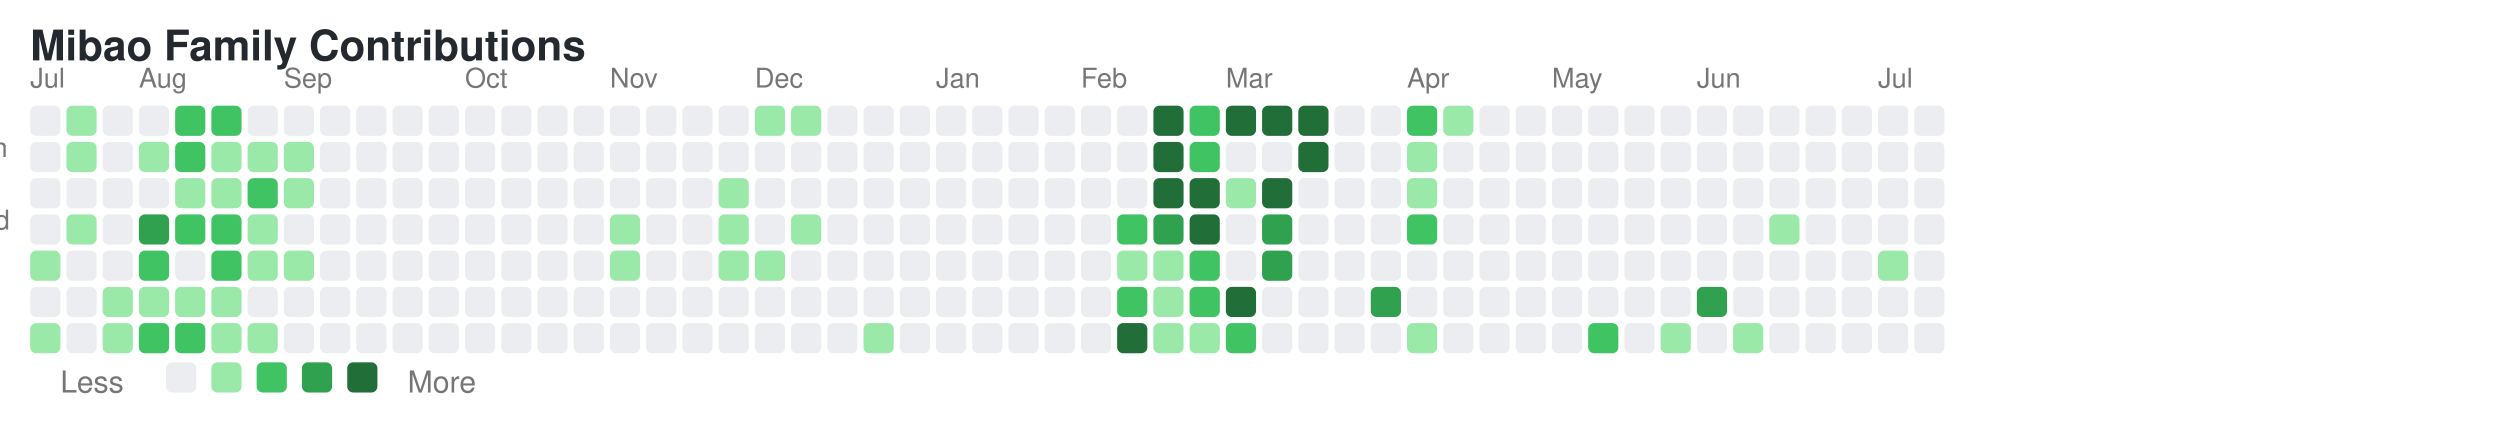
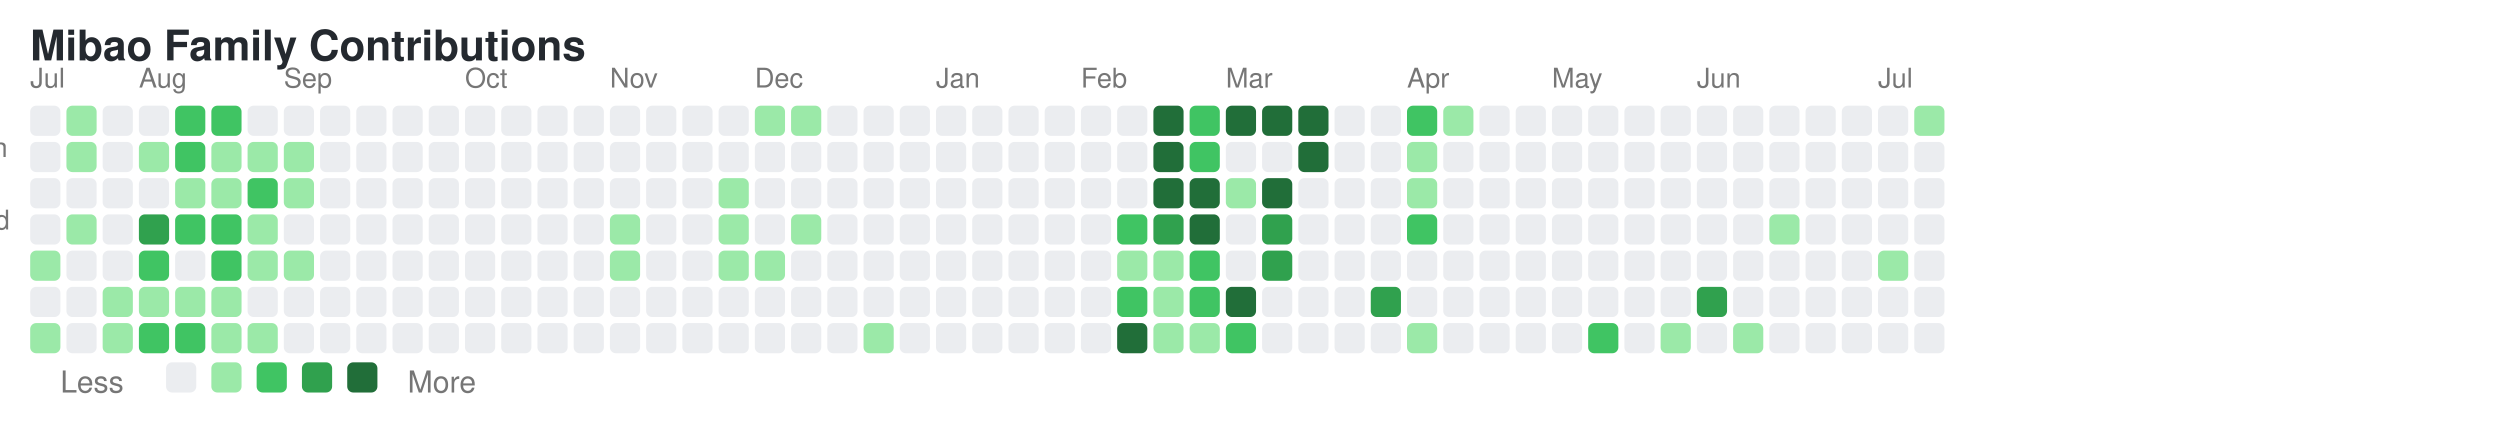
<svg xmlns="http://www.w3.org/2000/svg" width="828" height="140">
  <text x="10" y="20" font-family="-apple-system, BlinkMacSystemFont, Segoe UI, Helvetica, Arial, sans-serif" font-size="14" font-weight="600" fill="#24292f">Mibao Family Contributions</text>
  <g transform="translate(10, 35)">
    <text x="0" y="-6" font-family="-apple-system, BlinkMacSystemFont, Segoe UI, Helvetica, Arial, sans-serif" font-size="9" fill="#767676">Jul</text>
    <text x="36" y="-6" font-family="-apple-system, BlinkMacSystemFont, Segoe UI, Helvetica, Arial, sans-serif" font-size="9" fill="#767676">Aug</text>
    <text x="84" y="-6" font-family="-apple-system, BlinkMacSystemFont, Segoe UI, Helvetica, Arial, sans-serif" font-size="9" fill="#767676">Sep</text>
    <text x="144" y="-6" font-family="-apple-system, BlinkMacSystemFont, Segoe UI, Helvetica, Arial, sans-serif" font-size="9" fill="#767676">Oct</text>
    <text x="192" y="-6" font-family="-apple-system, BlinkMacSystemFont, Segoe UI, Helvetica, Arial, sans-serif" font-size="9" fill="#767676">Nov</text>
    <text x="240" y="-6" font-family="-apple-system, BlinkMacSystemFont, Segoe UI, Helvetica, Arial, sans-serif" font-size="9" fill="#767676">Dec</text>
    <text x="300" y="-6" font-family="-apple-system, BlinkMacSystemFont, Segoe UI, Helvetica, Arial, sans-serif" font-size="9" fill="#767676">Jan</text>
    <text x="348" y="-6" font-family="-apple-system, BlinkMacSystemFont, Segoe UI, Helvetica, Arial, sans-serif" font-size="9" fill="#767676">Feb</text>
    <text x="396" y="-6" font-family="-apple-system, BlinkMacSystemFont, Segoe UI, Helvetica, Arial, sans-serif" font-size="9" fill="#767676">Mar</text>
    <text x="456" y="-6" font-family="-apple-system, BlinkMacSystemFont, Segoe UI, Helvetica, Arial, sans-serif" font-size="9" fill="#767676">Apr</text>
    <text x="504" y="-6" font-family="-apple-system, BlinkMacSystemFont, Segoe UI, Helvetica, Arial, sans-serif" font-size="9" fill="#767676">May</text>
    <text x="552" y="-6" font-family="-apple-system, BlinkMacSystemFont, Segoe UI, Helvetica, Arial, sans-serif" font-size="9" fill="#767676">Jun</text>
    <text x="612" y="-6" font-family="-apple-system, BlinkMacSystemFont, Segoe UI, Helvetica, Arial, sans-serif" font-size="9" fill="#767676">Jul</text>
    <text x="-25" y="17.0" font-family="-apple-system, BlinkMacSystemFont, Segoe UI, Helvetica, Arial, sans-serif" font-size="9" fill="#767676">Mon</text>
    <text x="-25" y="41.0" font-family="-apple-system, BlinkMacSystemFont, Segoe UI, Helvetica, Arial, sans-serif" font-size="9" fill="#767676">Wed</text>
    <text x="-25" y="65.0" font-family="-apple-system, BlinkMacSystemFont, Segoe UI, Helvetica, Arial, sans-serif" font-size="9" fill="#767676">Fri</text>
    <rect x="0" y="0" width="10" height="10" fill="#ebedf0" rx="2" />
    <rect x="0" y="12" width="10" height="10" fill="#ebedf0" rx="2" />
    <rect x="0" y="24" width="10" height="10" fill="#ebedf0" rx="2" />
    <rect x="0" y="36" width="10" height="10" fill="#ebedf0" rx="2" />
    <rect x="0" y="48" width="10" height="10" fill="#9be9a8" rx="2" />
    <rect x="0" y="60" width="10" height="10" fill="#ebedf0" rx="2" />
    <rect x="0" y="72" width="10" height="10" fill="#9be9a8" rx="2" />
    <rect x="12" y="0" width="10" height="10" fill="#9be9a8" rx="2" />
    <rect x="12" y="12" width="10" height="10" fill="#9be9a8" rx="2" />
    <rect x="12" y="24" width="10" height="10" fill="#ebedf0" rx="2" />
    <rect x="12" y="36" width="10" height="10" fill="#9be9a8" rx="2" />
    <rect x="12" y="48" width="10" height="10" fill="#ebedf0" rx="2" />
    <rect x="12" y="60" width="10" height="10" fill="#ebedf0" rx="2" />
    <rect x="12" y="72" width="10" height="10" fill="#ebedf0" rx="2" />
    <rect x="24" y="0" width="10" height="10" fill="#ebedf0" rx="2" />
    <rect x="24" y="12" width="10" height="10" fill="#ebedf0" rx="2" />
    <rect x="24" y="24" width="10" height="10" fill="#ebedf0" rx="2" />
    <rect x="24" y="36" width="10" height="10" fill="#ebedf0" rx="2" />
    <rect x="24" y="48" width="10" height="10" fill="#ebedf0" rx="2" />
    <rect x="24" y="60" width="10" height="10" fill="#9be9a8" rx="2" />
    <rect x="24" y="72" width="10" height="10" fill="#9be9a8" rx="2" />
    <rect x="36" y="0" width="10" height="10" fill="#ebedf0" rx="2" />
    <rect x="36" y="12" width="10" height="10" fill="#9be9a8" rx="2" />
    <rect x="36" y="24" width="10" height="10" fill="#ebedf0" rx="2" />
    <rect x="36" y="36" width="10" height="10" fill="#30a14e" rx="2" />
    <rect x="36" y="48" width="10" height="10" fill="#40c463" rx="2" />
    <rect x="36" y="60" width="10" height="10" fill="#9be9a8" rx="2" />
    <rect x="36" y="72" width="10" height="10" fill="#40c463" rx="2" />
    <rect x="48" y="0" width="10" height="10" fill="#40c463" rx="2" />
    <rect x="48" y="12" width="10" height="10" fill="#40c463" rx="2" />
    <rect x="48" y="24" width="10" height="10" fill="#9be9a8" rx="2" />
    <rect x="48" y="36" width="10" height="10" fill="#40c463" rx="2" />
    <rect x="48" y="48" width="10" height="10" fill="#ebedf0" rx="2" />
    <rect x="48" y="60" width="10" height="10" fill="#9be9a8" rx="2" />
    <rect x="48" y="72" width="10" height="10" fill="#40c463" rx="2" />
    <rect x="60" y="0" width="10" height="10" fill="#40c463" rx="2" />
    <rect x="60" y="12" width="10" height="10" fill="#9be9a8" rx="2" />
    <rect x="60" y="24" width="10" height="10" fill="#9be9a8" rx="2" />
    <rect x="60" y="36" width="10" height="10" fill="#40c463" rx="2" />
    <rect x="60" y="48" width="10" height="10" fill="#40c463" rx="2" />
    <rect x="60" y="60" width="10" height="10" fill="#9be9a8" rx="2" />
    <rect x="60" y="72" width="10" height="10" fill="#9be9a8" rx="2" />
    <rect x="72" y="0" width="10" height="10" fill="#ebedf0" rx="2" />
    <rect x="72" y="12" width="10" height="10" fill="#9be9a8" rx="2" />
    <rect x="72" y="24" width="10" height="10" fill="#40c463" rx="2" />
    <rect x="72" y="36" width="10" height="10" fill="#9be9a8" rx="2" />
    <rect x="72" y="48" width="10" height="10" fill="#9be9a8" rx="2" />
    <rect x="72" y="60" width="10" height="10" fill="#ebedf0" rx="2" />
    <rect x="72" y="72" width="10" height="10" fill="#9be9a8" rx="2" />
    <rect x="84" y="0" width="10" height="10" fill="#ebedf0" rx="2" />
    <rect x="84" y="12" width="10" height="10" fill="#9be9a8" rx="2" />
    <rect x="84" y="24" width="10" height="10" fill="#9be9a8" rx="2" />
    <rect x="84" y="36" width="10" height="10" fill="#ebedf0" rx="2" />
    <rect x="84" y="48" width="10" height="10" fill="#9be9a8" rx="2" />
    <rect x="84" y="60" width="10" height="10" fill="#ebedf0" rx="2" />
    <rect x="84" y="72" width="10" height="10" fill="#ebedf0" rx="2" />
    <rect x="96" y="0" width="10" height="10" fill="#ebedf0" rx="2" />
    <rect x="96" y="12" width="10" height="10" fill="#ebedf0" rx="2" />
    <rect x="96" y="24" width="10" height="10" fill="#ebedf0" rx="2" />
    <rect x="96" y="36" width="10" height="10" fill="#ebedf0" rx="2" />
    <rect x="96" y="48" width="10" height="10" fill="#ebedf0" rx="2" />
    <rect x="96" y="60" width="10" height="10" fill="#ebedf0" rx="2" />
    <rect x="96" y="72" width="10" height="10" fill="#ebedf0" rx="2" />
    <rect x="108" y="0" width="10" height="10" fill="#ebedf0" rx="2" />
    <rect x="108" y="12" width="10" height="10" fill="#ebedf0" rx="2" />
    <rect x="108" y="24" width="10" height="10" fill="#ebedf0" rx="2" />
    <rect x="108" y="36" width="10" height="10" fill="#ebedf0" rx="2" />
    <rect x="108" y="48" width="10" height="10" fill="#ebedf0" rx="2" />
    <rect x="108" y="60" width="10" height="10" fill="#ebedf0" rx="2" />
    <rect x="108" y="72" width="10" height="10" fill="#ebedf0" rx="2" />
    <rect x="120" y="0" width="10" height="10" fill="#ebedf0" rx="2" />
    <rect x="120" y="12" width="10" height="10" fill="#ebedf0" rx="2" />
    <rect x="120" y="24" width="10" height="10" fill="#ebedf0" rx="2" />
    <rect x="120" y="36" width="10" height="10" fill="#ebedf0" rx="2" />
    <rect x="120" y="48" width="10" height="10" fill="#ebedf0" rx="2" />
    <rect x="120" y="60" width="10" height="10" fill="#ebedf0" rx="2" />
    <rect x="120" y="72" width="10" height="10" fill="#ebedf0" rx="2" />
    <rect x="132" y="0" width="10" height="10" fill="#ebedf0" rx="2" />
    <rect x="132" y="12" width="10" height="10" fill="#ebedf0" rx="2" />
    <rect x="132" y="24" width="10" height="10" fill="#ebedf0" rx="2" />
    <rect x="132" y="36" width="10" height="10" fill="#ebedf0" rx="2" />
    <rect x="132" y="48" width="10" height="10" fill="#ebedf0" rx="2" />
    <rect x="132" y="60" width="10" height="10" fill="#ebedf0" rx="2" />
    <rect x="132" y="72" width="10" height="10" fill="#ebedf0" rx="2" />
    <rect x="144" y="0" width="10" height="10" fill="#ebedf0" rx="2" />
    <rect x="144" y="12" width="10" height="10" fill="#ebedf0" rx="2" />
    <rect x="144" y="24" width="10" height="10" fill="#ebedf0" rx="2" />
    <rect x="144" y="36" width="10" height="10" fill="#ebedf0" rx="2" />
    <rect x="144" y="48" width="10" height="10" fill="#ebedf0" rx="2" />
    <rect x="144" y="60" width="10" height="10" fill="#ebedf0" rx="2" />
    <rect x="144" y="72" width="10" height="10" fill="#ebedf0" rx="2" />
    <rect x="156" y="0" width="10" height="10" fill="#ebedf0" rx="2" />
    <rect x="156" y="12" width="10" height="10" fill="#ebedf0" rx="2" />
    <rect x="156" y="24" width="10" height="10" fill="#ebedf0" rx="2" />
    <rect x="156" y="36" width="10" height="10" fill="#ebedf0" rx="2" />
    <rect x="156" y="48" width="10" height="10" fill="#ebedf0" rx="2" />
    <rect x="156" y="60" width="10" height="10" fill="#ebedf0" rx="2" />
    <rect x="156" y="72" width="10" height="10" fill="#ebedf0" rx="2" />
    <rect x="168" y="0" width="10" height="10" fill="#ebedf0" rx="2" />
    <rect x="168" y="12" width="10" height="10" fill="#ebedf0" rx="2" />
    <rect x="168" y="24" width="10" height="10" fill="#ebedf0" rx="2" />
    <rect x="168" y="36" width="10" height="10" fill="#ebedf0" rx="2" />
    <rect x="168" y="48" width="10" height="10" fill="#ebedf0" rx="2" />
    <rect x="168" y="60" width="10" height="10" fill="#ebedf0" rx="2" />
    <rect x="168" y="72" width="10" height="10" fill="#ebedf0" rx="2" />
    <rect x="180" y="0" width="10" height="10" fill="#ebedf0" rx="2" />
    <rect x="180" y="12" width="10" height="10" fill="#ebedf0" rx="2" />
    <rect x="180" y="24" width="10" height="10" fill="#ebedf0" rx="2" />
    <rect x="180" y="36" width="10" height="10" fill="#ebedf0" rx="2" />
    <rect x="180" y="48" width="10" height="10" fill="#ebedf0" rx="2" />
    <rect x="180" y="60" width="10" height="10" fill="#ebedf0" rx="2" />
    <rect x="180" y="72" width="10" height="10" fill="#ebedf0" rx="2" />
    <rect x="192" y="0" width="10" height="10" fill="#ebedf0" rx="2" />
    <rect x="192" y="12" width="10" height="10" fill="#ebedf0" rx="2" />
    <rect x="192" y="24" width="10" height="10" fill="#ebedf0" rx="2" />
    <rect x="192" y="36" width="10" height="10" fill="#9be9a8" rx="2" />
    <rect x="192" y="48" width="10" height="10" fill="#9be9a8" rx="2" />
    <rect x="192" y="60" width="10" height="10" fill="#ebedf0" rx="2" />
    <rect x="192" y="72" width="10" height="10" fill="#ebedf0" rx="2" />
    <rect x="204" y="0" width="10" height="10" fill="#ebedf0" rx="2" />
    <rect x="204" y="12" width="10" height="10" fill="#ebedf0" rx="2" />
    <rect x="204" y="24" width="10" height="10" fill="#ebedf0" rx="2" />
    <rect x="204" y="36" width="10" height="10" fill="#ebedf0" rx="2" />
    <rect x="204" y="48" width="10" height="10" fill="#ebedf0" rx="2" />
    <rect x="204" y="60" width="10" height="10" fill="#ebedf0" rx="2" />
    <rect x="204" y="72" width="10" height="10" fill="#ebedf0" rx="2" />
    <rect x="216" y="0" width="10" height="10" fill="#ebedf0" rx="2" />
    <rect x="216" y="12" width="10" height="10" fill="#ebedf0" rx="2" />
    <rect x="216" y="24" width="10" height="10" fill="#ebedf0" rx="2" />
    <rect x="216" y="36" width="10" height="10" fill="#ebedf0" rx="2" />
    <rect x="216" y="48" width="10" height="10" fill="#ebedf0" rx="2" />
    <rect x="216" y="60" width="10" height="10" fill="#ebedf0" rx="2" />
    <rect x="216" y="72" width="10" height="10" fill="#ebedf0" rx="2" />
    <rect x="228" y="0" width="10" height="10" fill="#ebedf0" rx="2" />
    <rect x="228" y="12" width="10" height="10" fill="#ebedf0" rx="2" />
    <rect x="228" y="24" width="10" height="10" fill="#9be9a8" rx="2" />
    <rect x="228" y="36" width="10" height="10" fill="#9be9a8" rx="2" />
    <rect x="228" y="48" width="10" height="10" fill="#9be9a8" rx="2" />
    <rect x="228" y="60" width="10" height="10" fill="#ebedf0" rx="2" />
    <rect x="228" y="72" width="10" height="10" fill="#ebedf0" rx="2" />
    <rect x="240" y="0" width="10" height="10" fill="#9be9a8" rx="2" />
    <rect x="240" y="12" width="10" height="10" fill="#ebedf0" rx="2" />
    <rect x="240" y="24" width="10" height="10" fill="#ebedf0" rx="2" />
    <rect x="240" y="36" width="10" height="10" fill="#ebedf0" rx="2" />
    <rect x="240" y="48" width="10" height="10" fill="#9be9a8" rx="2" />
    <rect x="240" y="60" width="10" height="10" fill="#ebedf0" rx="2" />
    <rect x="240" y="72" width="10" height="10" fill="#ebedf0" rx="2" />
    <rect x="252" y="0" width="10" height="10" fill="#9be9a8" rx="2" />
    <rect x="252" y="12" width="10" height="10" fill="#ebedf0" rx="2" />
    <rect x="252" y="24" width="10" height="10" fill="#ebedf0" rx="2" />
    <rect x="252" y="36" width="10" height="10" fill="#9be9a8" rx="2" />
    <rect x="252" y="48" width="10" height="10" fill="#ebedf0" rx="2" />
    <rect x="252" y="60" width="10" height="10" fill="#ebedf0" rx="2" />
    <rect x="252" y="72" width="10" height="10" fill="#ebedf0" rx="2" />
    <rect x="264" y="0" width="10" height="10" fill="#ebedf0" rx="2" />
    <rect x="264" y="12" width="10" height="10" fill="#ebedf0" rx="2" />
    <rect x="264" y="24" width="10" height="10" fill="#ebedf0" rx="2" />
    <rect x="264" y="36" width="10" height="10" fill="#ebedf0" rx="2" />
    <rect x="264" y="48" width="10" height="10" fill="#ebedf0" rx="2" />
    <rect x="264" y="60" width="10" height="10" fill="#ebedf0" rx="2" />
    <rect x="264" y="72" width="10" height="10" fill="#ebedf0" rx="2" />
    <rect x="276" y="0" width="10" height="10" fill="#ebedf0" rx="2" />
    <rect x="276" y="12" width="10" height="10" fill="#ebedf0" rx="2" />
    <rect x="276" y="24" width="10" height="10" fill="#ebedf0" rx="2" />
    <rect x="276" y="36" width="10" height="10" fill="#ebedf0" rx="2" />
    <rect x="276" y="48" width="10" height="10" fill="#ebedf0" rx="2" />
    <rect x="276" y="60" width="10" height="10" fill="#ebedf0" rx="2" />
    <rect x="276" y="72" width="10" height="10" fill="#9be9a8" rx="2" />
    <rect x="288" y="0" width="10" height="10" fill="#ebedf0" rx="2" />
    <rect x="288" y="12" width="10" height="10" fill="#ebedf0" rx="2" />
    <rect x="288" y="24" width="10" height="10" fill="#ebedf0" rx="2" />
    <rect x="288" y="36" width="10" height="10" fill="#ebedf0" rx="2" />
    <rect x="288" y="48" width="10" height="10" fill="#ebedf0" rx="2" />
    <rect x="288" y="60" width="10" height="10" fill="#ebedf0" rx="2" />
    <rect x="288" y="72" width="10" height="10" fill="#ebedf0" rx="2" />
    <rect x="300" y="0" width="10" height="10" fill="#ebedf0" rx="2" />
    <rect x="300" y="12" width="10" height="10" fill="#ebedf0" rx="2" />
    <rect x="300" y="24" width="10" height="10" fill="#ebedf0" rx="2" />
    <rect x="300" y="36" width="10" height="10" fill="#ebedf0" rx="2" />
    <rect x="300" y="48" width="10" height="10" fill="#ebedf0" rx="2" />
    <rect x="300" y="60" width="10" height="10" fill="#ebedf0" rx="2" />
    <rect x="300" y="72" width="10" height="10" fill="#ebedf0" rx="2" />
    <rect x="312" y="0" width="10" height="10" fill="#ebedf0" rx="2" />
    <rect x="312" y="12" width="10" height="10" fill="#ebedf0" rx="2" />
    <rect x="312" y="24" width="10" height="10" fill="#ebedf0" rx="2" />
    <rect x="312" y="36" width="10" height="10" fill="#ebedf0" rx="2" />
    <rect x="312" y="48" width="10" height="10" fill="#ebedf0" rx="2" />
    <rect x="312" y="60" width="10" height="10" fill="#ebedf0" rx="2" />
    <rect x="312" y="72" width="10" height="10" fill="#ebedf0" rx="2" />
    <rect x="324" y="0" width="10" height="10" fill="#ebedf0" rx="2" />
    <rect x="324" y="12" width="10" height="10" fill="#ebedf0" rx="2" />
    <rect x="324" y="24" width="10" height="10" fill="#ebedf0" rx="2" />
    <rect x="324" y="36" width="10" height="10" fill="#ebedf0" rx="2" />
    <rect x="324" y="48" width="10" height="10" fill="#ebedf0" rx="2" />
    <rect x="324" y="60" width="10" height="10" fill="#ebedf0" rx="2" />
    <rect x="324" y="72" width="10" height="10" fill="#ebedf0" rx="2" />
    <rect x="336" y="0" width="10" height="10" fill="#ebedf0" rx="2" />
    <rect x="336" y="12" width="10" height="10" fill="#ebedf0" rx="2" />
    <rect x="336" y="24" width="10" height="10" fill="#ebedf0" rx="2" />
    <rect x="336" y="36" width="10" height="10" fill="#ebedf0" rx="2" />
    <rect x="336" y="48" width="10" height="10" fill="#ebedf0" rx="2" />
    <rect x="336" y="60" width="10" height="10" fill="#ebedf0" rx="2" />
    <rect x="336" y="72" width="10" height="10" fill="#ebedf0" rx="2" />
    <rect x="348" y="0" width="10" height="10" fill="#ebedf0" rx="2" />
    <rect x="348" y="12" width="10" height="10" fill="#ebedf0" rx="2" />
    <rect x="348" y="24" width="10" height="10" fill="#ebedf0" rx="2" />
    <rect x="348" y="36" width="10" height="10" fill="#ebedf0" rx="2" />
    <rect x="348" y="48" width="10" height="10" fill="#ebedf0" rx="2" />
    <rect x="348" y="60" width="10" height="10" fill="#ebedf0" rx="2" />
    <rect x="348" y="72" width="10" height="10" fill="#ebedf0" rx="2" />
    <rect x="360" y="0" width="10" height="10" fill="#ebedf0" rx="2" />
    <rect x="360" y="12" width="10" height="10" fill="#ebedf0" rx="2" />
    <rect x="360" y="24" width="10" height="10" fill="#ebedf0" rx="2" />
    <rect x="360" y="36" width="10" height="10" fill="#40c463" rx="2" />
    <rect x="360" y="48" width="10" height="10" fill="#9be9a8" rx="2" />
    <rect x="360" y="60" width="10" height="10" fill="#40c463" rx="2" />
    <rect x="360" y="72" width="10" height="10" fill="#216e39" rx="2" />
    <rect x="372" y="0" width="10" height="10" fill="#216e39" rx="2" />
    <rect x="372" y="12" width="10" height="10" fill="#216e39" rx="2" />
    <rect x="372" y="24" width="10" height="10" fill="#216e39" rx="2" />
    <rect x="372" y="36" width="10" height="10" fill="#30a14e" rx="2" />
    <rect x="372" y="48" width="10" height="10" fill="#9be9a8" rx="2" />
    <rect x="372" y="60" width="10" height="10" fill="#9be9a8" rx="2" />
    <rect x="372" y="72" width="10" height="10" fill="#9be9a8" rx="2" />
    <rect x="384" y="0" width="10" height="10" fill="#40c463" rx="2" />
    <rect x="384" y="12" width="10" height="10" fill="#40c463" rx="2" />
    <rect x="384" y="24" width="10" height="10" fill="#216e39" rx="2" />
    <rect x="384" y="36" width="10" height="10" fill="#216e39" rx="2" />
    <rect x="384" y="48" width="10" height="10" fill="#40c463" rx="2" />
    <rect x="384" y="60" width="10" height="10" fill="#40c463" rx="2" />
    <rect x="384" y="72" width="10" height="10" fill="#9be9a8" rx="2" />
    <rect x="396" y="0" width="10" height="10" fill="#216e39" rx="2" />
    <rect x="396" y="12" width="10" height="10" fill="#ebedf0" rx="2" />
    <rect x="396" y="24" width="10" height="10" fill="#9be9a8" rx="2" />
    <rect x="396" y="36" width="10" height="10" fill="#ebedf0" rx="2" />
    <rect x="396" y="48" width="10" height="10" fill="#ebedf0" rx="2" />
    <rect x="396" y="60" width="10" height="10" fill="#216e39" rx="2" />
    <rect x="396" y="72" width="10" height="10" fill="#40c463" rx="2" />
    <rect x="408" y="0" width="10" height="10" fill="#216e39" rx="2" />
    <rect x="408" y="12" width="10" height="10" fill="#ebedf0" rx="2" />
    <rect x="408" y="24" width="10" height="10" fill="#216e39" rx="2" />
    <rect x="408" y="36" width="10" height="10" fill="#30a14e" rx="2" />
    <rect x="408" y="48" width="10" height="10" fill="#30a14e" rx="2" />
    <rect x="408" y="60" width="10" height="10" fill="#ebedf0" rx="2" />
    <rect x="408" y="72" width="10" height="10" fill="#ebedf0" rx="2" />
    <rect x="420" y="0" width="10" height="10" fill="#216e39" rx="2" />
    <rect x="420" y="12" width="10" height="10" fill="#216e39" rx="2" />
    <rect x="420" y="24" width="10" height="10" fill="#ebedf0" rx="2" />
    <rect x="420" y="36" width="10" height="10" fill="#ebedf0" rx="2" />
    <rect x="420" y="48" width="10" height="10" fill="#ebedf0" rx="2" />
    <rect x="420" y="60" width="10" height="10" fill="#ebedf0" rx="2" />
    <rect x="420" y="72" width="10" height="10" fill="#ebedf0" rx="2" />
    <rect x="432" y="0" width="10" height="10" fill="#ebedf0" rx="2" />
    <rect x="432" y="12" width="10" height="10" fill="#ebedf0" rx="2" />
    <rect x="432" y="24" width="10" height="10" fill="#ebedf0" rx="2" />
    <rect x="432" y="36" width="10" height="10" fill="#ebedf0" rx="2" />
    <rect x="432" y="48" width="10" height="10" fill="#ebedf0" rx="2" />
    <rect x="432" y="60" width="10" height="10" fill="#ebedf0" rx="2" />
    <rect x="432" y="72" width="10" height="10" fill="#ebedf0" rx="2" />
    <rect x="444" y="0" width="10" height="10" fill="#ebedf0" rx="2" />
    <rect x="444" y="12" width="10" height="10" fill="#ebedf0" rx="2" />
    <rect x="444" y="24" width="10" height="10" fill="#ebedf0" rx="2" />
    <rect x="444" y="36" width="10" height="10" fill="#ebedf0" rx="2" />
    <rect x="444" y="48" width="10" height="10" fill="#ebedf0" rx="2" />
    <rect x="444" y="60" width="10" height="10" fill="#30a14e" rx="2" />
    <rect x="444" y="72" width="10" height="10" fill="#ebedf0" rx="2" />
    <rect x="456" y="0" width="10" height="10" fill="#40c463" rx="2" />
    <rect x="456" y="12" width="10" height="10" fill="#9be9a8" rx="2" />
    <rect x="456" y="24" width="10" height="10" fill="#9be9a8" rx="2" />
    <rect x="456" y="36" width="10" height="10" fill="#40c463" rx="2" />
    <rect x="456" y="48" width="10" height="10" fill="#ebedf0" rx="2" />
    <rect x="456" y="60" width="10" height="10" fill="#ebedf0" rx="2" />
    <rect x="456" y="72" width="10" height="10" fill="#9be9a8" rx="2" />
    <rect x="468" y="0" width="10" height="10" fill="#9be9a8" rx="2" />
    <rect x="468" y="12" width="10" height="10" fill="#ebedf0" rx="2" />
    <rect x="468" y="24" width="10" height="10" fill="#ebedf0" rx="2" />
    <rect x="468" y="36" width="10" height="10" fill="#ebedf0" rx="2" />
    <rect x="468" y="48" width="10" height="10" fill="#ebedf0" rx="2" />
    <rect x="468" y="60" width="10" height="10" fill="#ebedf0" rx="2" />
    <rect x="468" y="72" width="10" height="10" fill="#ebedf0" rx="2" />
    <rect x="480" y="0" width="10" height="10" fill="#ebedf0" rx="2" />
    <rect x="480" y="12" width="10" height="10" fill="#ebedf0" rx="2" />
    <rect x="480" y="24" width="10" height="10" fill="#ebedf0" rx="2" />
    <rect x="480" y="36" width="10" height="10" fill="#ebedf0" rx="2" />
    <rect x="480" y="48" width="10" height="10" fill="#ebedf0" rx="2" />
    <rect x="480" y="60" width="10" height="10" fill="#ebedf0" rx="2" />
    <rect x="480" y="72" width="10" height="10" fill="#ebedf0" rx="2" />
    <rect x="492" y="0" width="10" height="10" fill="#ebedf0" rx="2" />
    <rect x="492" y="12" width="10" height="10" fill="#ebedf0" rx="2" />
    <rect x="492" y="24" width="10" height="10" fill="#ebedf0" rx="2" />
    <rect x="492" y="36" width="10" height="10" fill="#ebedf0" rx="2" />
    <rect x="492" y="48" width="10" height="10" fill="#ebedf0" rx="2" />
    <rect x="492" y="60" width="10" height="10" fill="#ebedf0" rx="2" />
    <rect x="492" y="72" width="10" height="10" fill="#ebedf0" rx="2" />
    <rect x="504" y="0" width="10" height="10" fill="#ebedf0" rx="2" />
    <rect x="504" y="12" width="10" height="10" fill="#ebedf0" rx="2" />
    <rect x="504" y="24" width="10" height="10" fill="#ebedf0" rx="2" />
    <rect x="504" y="36" width="10" height="10" fill="#ebedf0" rx="2" />
    <rect x="504" y="48" width="10" height="10" fill="#ebedf0" rx="2" />
    <rect x="504" y="60" width="10" height="10" fill="#ebedf0" rx="2" />
    <rect x="504" y="72" width="10" height="10" fill="#ebedf0" rx="2" />
    <rect x="516" y="0" width="10" height="10" fill="#ebedf0" rx="2" />
    <rect x="516" y="12" width="10" height="10" fill="#ebedf0" rx="2" />
    <rect x="516" y="24" width="10" height="10" fill="#ebedf0" rx="2" />
    <rect x="516" y="36" width="10" height="10" fill="#ebedf0" rx="2" />
    <rect x="516" y="48" width="10" height="10" fill="#ebedf0" rx="2" />
    <rect x="516" y="60" width="10" height="10" fill="#ebedf0" rx="2" />
    <rect x="516" y="72" width="10" height="10" fill="#40c463" rx="2" />
    <rect x="528" y="0" width="10" height="10" fill="#ebedf0" rx="2" />
    <rect x="528" y="12" width="10" height="10" fill="#ebedf0" rx="2" />
    <rect x="528" y="24" width="10" height="10" fill="#ebedf0" rx="2" />
    <rect x="528" y="36" width="10" height="10" fill="#ebedf0" rx="2" />
    <rect x="528" y="48" width="10" height="10" fill="#ebedf0" rx="2" />
    <rect x="528" y="60" width="10" height="10" fill="#ebedf0" rx="2" />
    <rect x="528" y="72" width="10" height="10" fill="#ebedf0" rx="2" />
    <rect x="540" y="0" width="10" height="10" fill="#ebedf0" rx="2" />
    <rect x="540" y="12" width="10" height="10" fill="#ebedf0" rx="2" />
    <rect x="540" y="24" width="10" height="10" fill="#ebedf0" rx="2" />
    <rect x="540" y="36" width="10" height="10" fill="#ebedf0" rx="2" />
    <rect x="540" y="48" width="10" height="10" fill="#ebedf0" rx="2" />
    <rect x="540" y="60" width="10" height="10" fill="#ebedf0" rx="2" />
    <rect x="540" y="72" width="10" height="10" fill="#9be9a8" rx="2" />
    <rect x="552" y="0" width="10" height="10" fill="#ebedf0" rx="2" />
    <rect x="552" y="12" width="10" height="10" fill="#ebedf0" rx="2" />
    <rect x="552" y="24" width="10" height="10" fill="#ebedf0" rx="2" />
    <rect x="552" y="36" width="10" height="10" fill="#ebedf0" rx="2" />
    <rect x="552" y="48" width="10" height="10" fill="#ebedf0" rx="2" />
    <rect x="552" y="60" width="10" height="10" fill="#30a14e" rx="2" />
    <rect x="552" y="72" width="10" height="10" fill="#ebedf0" rx="2" />
    <rect x="564" y="0" width="10" height="10" fill="#ebedf0" rx="2" />
    <rect x="564" y="12" width="10" height="10" fill="#ebedf0" rx="2" />
    <rect x="564" y="24" width="10" height="10" fill="#ebedf0" rx="2" />
    <rect x="564" y="36" width="10" height="10" fill="#ebedf0" rx="2" />
    <rect x="564" y="48" width="10" height="10" fill="#ebedf0" rx="2" />
    <rect x="564" y="60" width="10" height="10" fill="#ebedf0" rx="2" />
    <rect x="564" y="72" width="10" height="10" fill="#9be9a8" rx="2" />
    <rect x="576" y="0" width="10" height="10" fill="#ebedf0" rx="2" />
    <rect x="576" y="12" width="10" height="10" fill="#ebedf0" rx="2" />
    <rect x="576" y="24" width="10" height="10" fill="#ebedf0" rx="2" />
    <rect x="576" y="36" width="10" height="10" fill="#9be9a8" rx="2" />
    <rect x="576" y="48" width="10" height="10" fill="#ebedf0" rx="2" />
    <rect x="576" y="60" width="10" height="10" fill="#ebedf0" rx="2" />
    <rect x="576" y="72" width="10" height="10" fill="#ebedf0" rx="2" />
    <rect x="588" y="0" width="10" height="10" fill="#ebedf0" rx="2" />
    <rect x="588" y="12" width="10" height="10" fill="#ebedf0" rx="2" />
    <rect x="588" y="24" width="10" height="10" fill="#ebedf0" rx="2" />
    <rect x="588" y="36" width="10" height="10" fill="#ebedf0" rx="2" />
    <rect x="588" y="48" width="10" height="10" fill="#ebedf0" rx="2" />
    <rect x="588" y="60" width="10" height="10" fill="#ebedf0" rx="2" />
    <rect x="588" y="72" width="10" height="10" fill="#ebedf0" rx="2" />
    <rect x="600" y="0" width="10" height="10" fill="#ebedf0" rx="2" />
    <rect x="600" y="12" width="10" height="10" fill="#ebedf0" rx="2" />
    <rect x="600" y="24" width="10" height="10" fill="#ebedf0" rx="2" />
    <rect x="600" y="36" width="10" height="10" fill="#ebedf0" rx="2" />
    <rect x="600" y="48" width="10" height="10" fill="#ebedf0" rx="2" />
    <rect x="600" y="60" width="10" height="10" fill="#ebedf0" rx="2" />
    <rect x="600" y="72" width="10" height="10" fill="#ebedf0" rx="2" />
    <rect x="612" y="0" width="10" height="10" fill="#ebedf0" rx="2" />
    <rect x="612" y="12" width="10" height="10" fill="#ebedf0" rx="2" />
    <rect x="612" y="24" width="10" height="10" fill="#ebedf0" rx="2" />
    <rect x="612" y="36" width="10" height="10" fill="#ebedf0" rx="2" />
    <rect x="612" y="48" width="10" height="10" fill="#9be9a8" rx="2" />
    <rect x="612" y="60" width="10" height="10" fill="#ebedf0" rx="2" />
    <rect x="612" y="72" width="10" height="10" fill="#ebedf0" rx="2" />
-     <rect x="624" y="0" width="10" height="10" fill="#ebedf0" rx="2" />
+     <rect x="624" y="0" width="10" height="10" fill="#9be9a8" rx="2" />
    <rect x="624" y="12" width="10" height="10" fill="#ebedf0" rx="2" />
    <rect x="624" y="24" width="10" height="10" fill="#ebedf0" rx="2" />
    <rect x="624" y="36" width="10" height="10" fill="#ebedf0" rx="2" />
    <rect x="624" y="48" width="10" height="10" fill="#ebedf0" rx="2" />
    <rect x="624" y="60" width="10" height="10" fill="#ebedf0" rx="2" />
    <rect x="624" y="72" width="10" height="10" fill="#ebedf0" rx="2" />
    <text x="10" y="95" font-family="-apple-system, BlinkMacSystemFont, Segoe UI, Helvetica, Arial, sans-serif" font-size="10" fill="#767676">Less</text>
    <rect x="45" y="85" width="10" height="10" fill="#ebedf0" rx="2" />
    <rect x="60" y="85" width="10" height="10" fill="#9be9a8" rx="2" />
    <rect x="75" y="85" width="10" height="10" fill="#40c463" rx="2" />
    <rect x="90" y="85" width="10" height="10" fill="#30a14e" rx="2" />
    <rect x="105" y="85" width="10" height="10" fill="#216e39" rx="2" />
    <text x="125" y="95" font-family="-apple-system, BlinkMacSystemFont, Segoe UI, Helvetica, Arial, sans-serif" font-size="10" fill="#767676">More</text>
  </g>
</svg>
